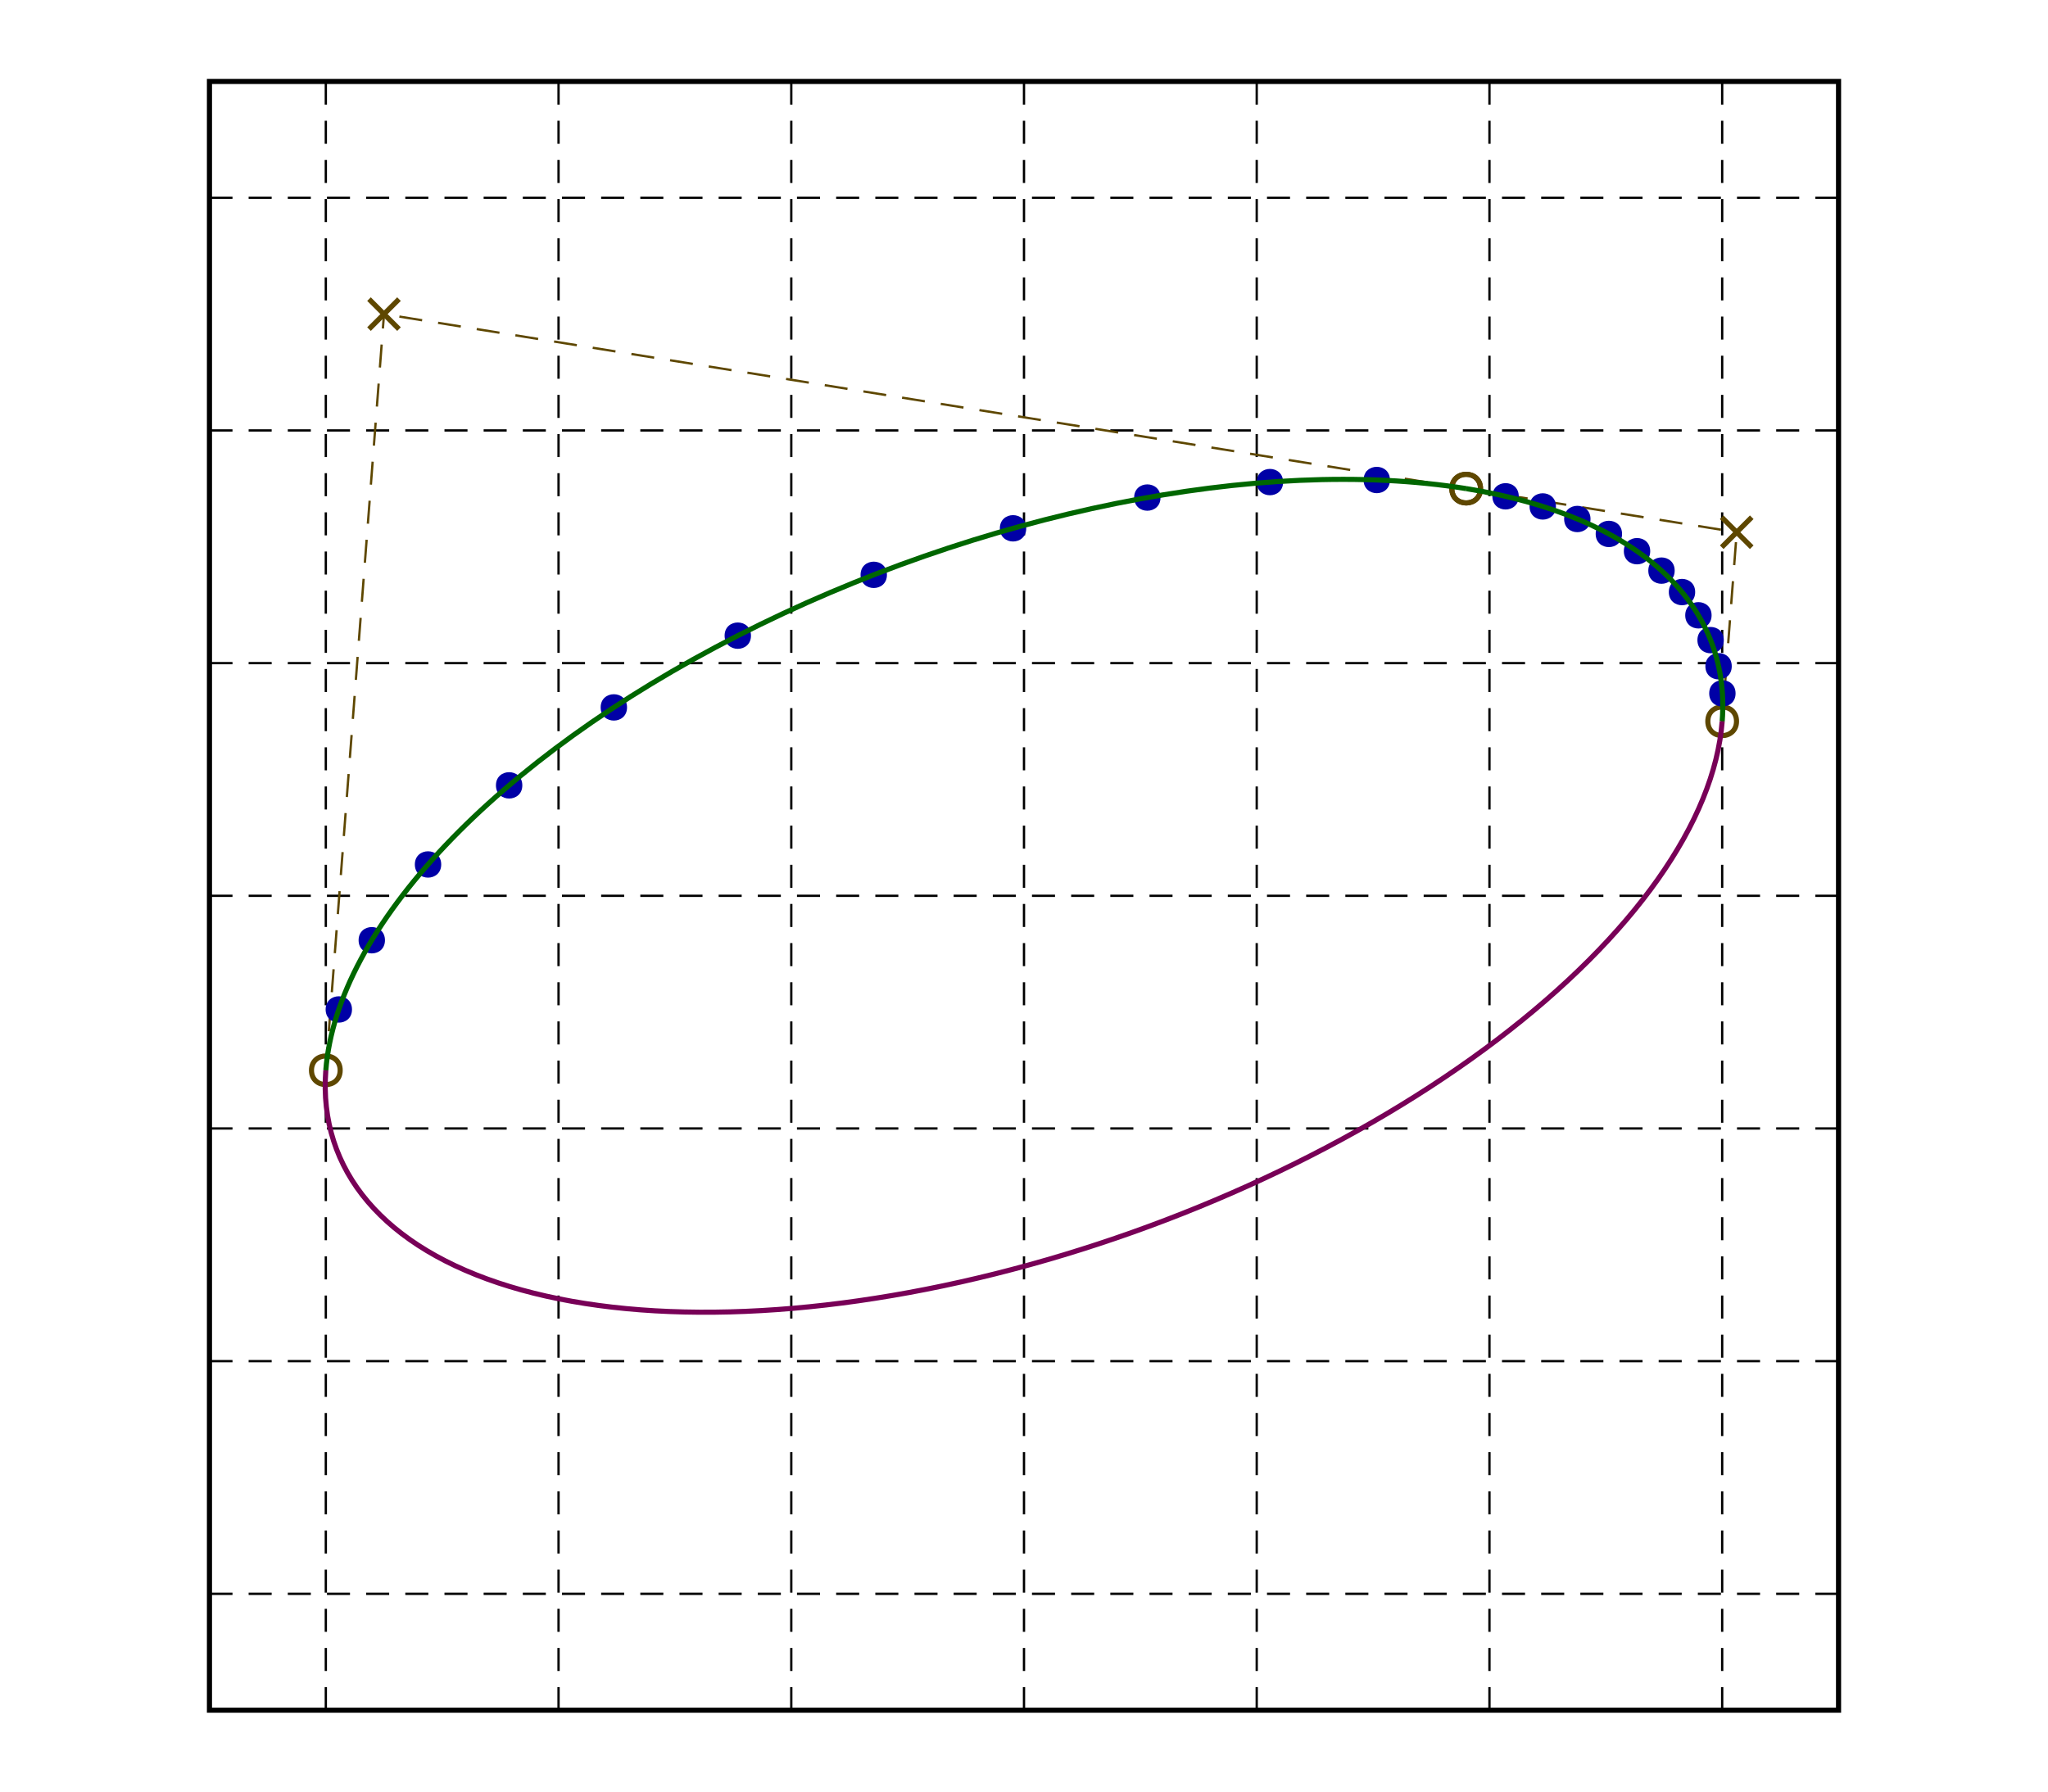
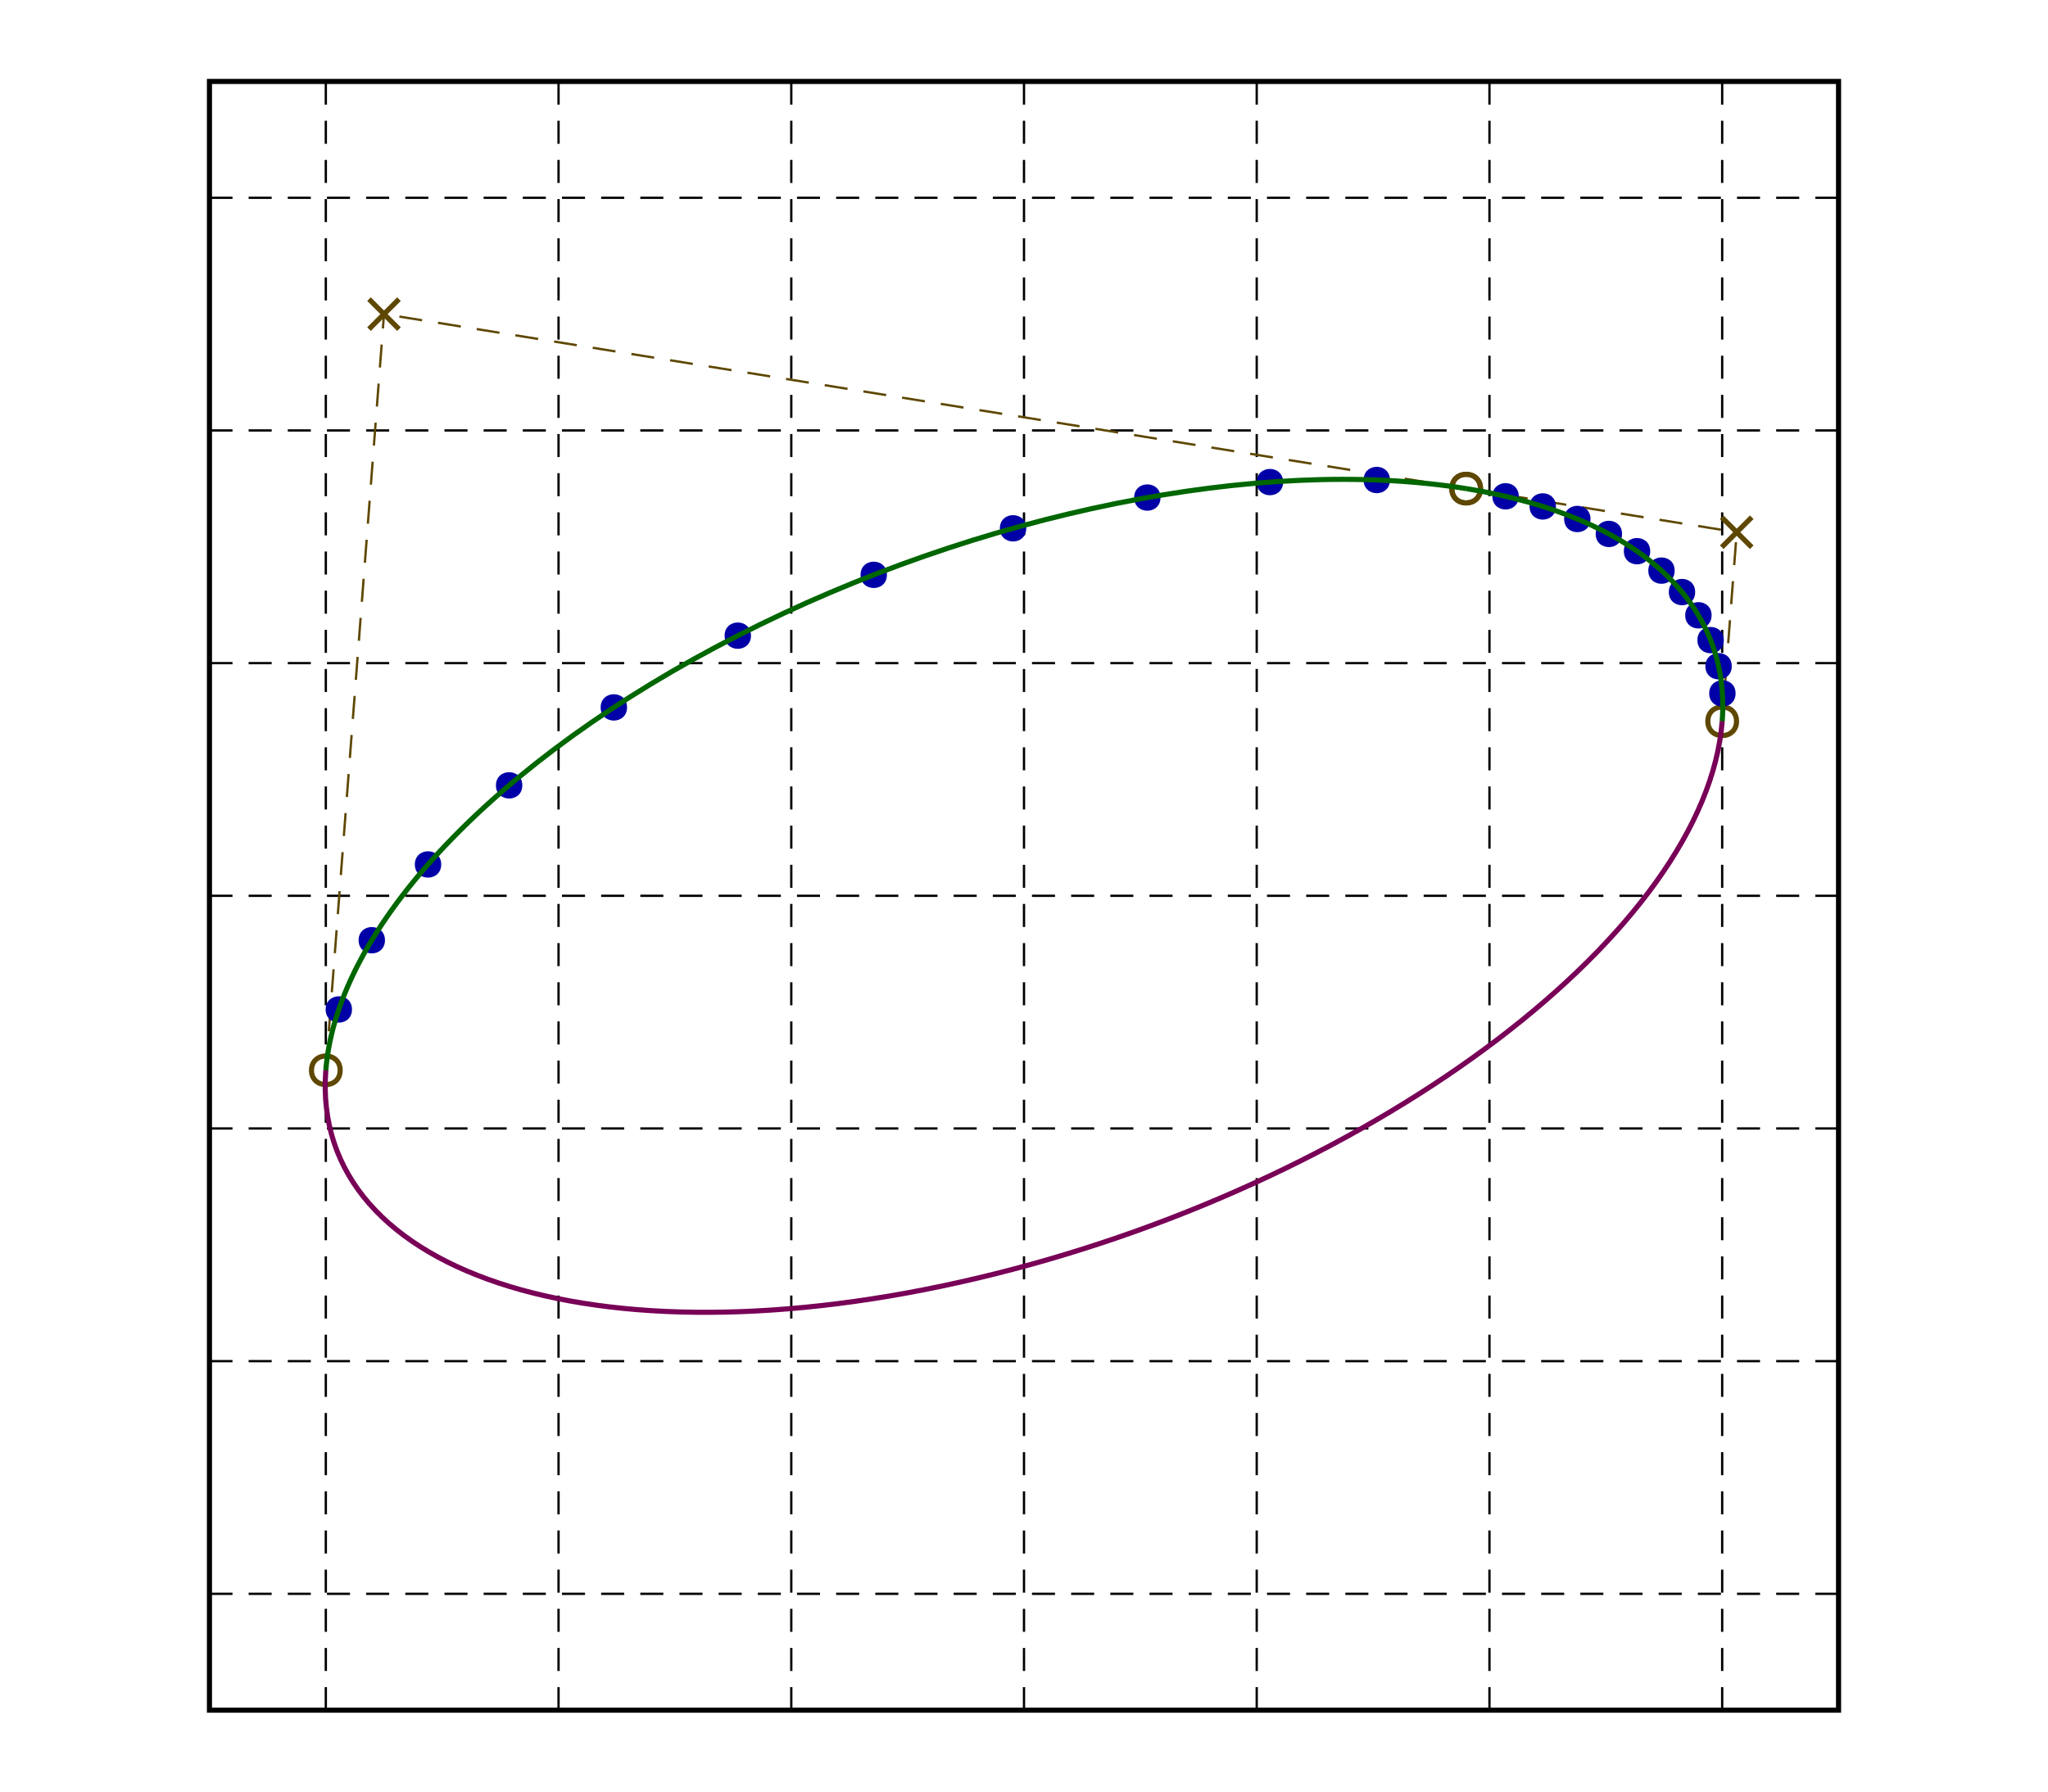
<svg xmlns="http://www.w3.org/2000/svg" width="400pt" height="350pt" viewBox="0 0 400 350">
  <path fill="none" stroke-width="1" stroke-linecap="butt" stroke-linejoin="miter" stroke="rgb(0%, 0%, 0%)" stroke-opacity="1" stroke-miterlimit="10" d="M 40.91 334.09 L 40.91 15.91 L 359.09 15.91 L 359.09 334.09 Z M 40.91 334.09 " />
  <path fill="none" stroke-width="0.45" stroke-linecap="butt" stroke-linejoin="miter" stroke="rgb(0%, 0%, 0%)" stroke-opacity="1" stroke-dasharray="4.5 3.15" stroke-miterlimit="10" d="M 40.91 175 L 359.09 175 M 40.91 220.453 L 359.09 220.453 M 40.91 265.91 L 359.09 265.91 M 40.91 311.363 L 359.09 311.363 M 40.91 129.547 L 359.09 129.547 M 40.91 84.09 L 359.09 84.09 M 40.91 38.637 L 359.09 38.637 " />
  <path fill="none" stroke-width="0.45" stroke-linecap="butt" stroke-linejoin="miter" stroke="rgb(0%, 0%, 0%)" stroke-opacity="1" stroke-dasharray="4.5 3.15" stroke-miterlimit="10" d="M 245.453 334.09 L 245.453 15.91 M 200 334.09 L 200 15.91 M 154.547 334.09 L 154.547 15.91 M 109.09 334.09 L 109.09 15.91 M 63.637 334.09 L 63.637 15.91 M 290.91 334.09 L 290.91 15.91 M 336.363 334.09 L 336.363 15.91 " />
  <path fill="none" stroke-width="1" stroke-linecap="butt" stroke-linejoin="miter" stroke="rgb(37%, 28%, 0%)" stroke-opacity="1" stroke-miterlimit="10" d="M 339.164 140.91 C 339.164 144.641 333.562 144.641 333.562 140.91 C 333.562 137.176 339.164 137.176 339.164 140.91 Z M 289.164 95.453 C 289.164 99.188 283.562 99.188 283.562 95.453 C 283.562 91.723 289.164 91.723 289.164 95.453 Z M 289.164 95.453 " />
  <path fill="none" stroke-width="1" stroke-linecap="butt" stroke-linejoin="miter" stroke="rgb(37%, 28%, 0%)" stroke-opacity="1" stroke-miterlimit="10" d="M 336.273 101.047 L 342.137 106.906 M 342.137 101.047 L 336.273 106.906 Z M 342.137 101.047 " />
  <path fill="none" stroke-width="0.45" stroke-linecap="butt" stroke-linejoin="miter" stroke="rgb(37%, 28%, 0%)" stroke-opacity="1" stroke-dasharray="4.5 3.15" stroke-miterlimit="10" d="M 336.363 140.91 L 339.203 103.977 M 286.363 95.453 L 339.203 103.977 " />
  <path fill="none" stroke-width="1" stroke-linecap="butt" stroke-linejoin="miter" stroke="rgb(37%, 28%, 0%)" stroke-opacity="1" stroke-miterlimit="10" d="M 289.164 95.453 C 289.164 99.188 283.562 99.188 283.562 95.453 C 283.562 91.723 289.164 91.723 289.164 95.453 Z M 66.438 209.09 C 66.438 212.824 60.836 212.824 60.836 209.09 C 60.836 205.359 66.438 205.359 66.438 209.09 Z M 66.438 209.09 " />
  <path fill="none" stroke-width="1" stroke-linecap="butt" stroke-linejoin="miter" stroke="rgb(37%, 28%, 0%)" stroke-opacity="1" stroke-miterlimit="10" d="M 72.07 58.434 L 77.93 64.293 M 77.93 58.434 L 72.07 64.293 Z M 77.93 58.434 " />
  <path fill="none" stroke-width="0.45" stroke-linecap="butt" stroke-linejoin="miter" stroke="rgb(37%, 28%, 0%)" stroke-opacity="1" stroke-dasharray="4.5 3.15" stroke-miterlimit="10" d="M 286.363 95.453 L 75 61.363 M 63.637 209.09 L 75 61.363 " />
  <path fill-rule="nonzero" fill="rgb(0%, 0%, 65%)" fill-opacity="1" d="M 338.98 135.457 C 338.98 138.895 333.828 138.895 333.828 135.457 C 333.828 132.023 338.98 132.023 338.98 135.457 " />
  <path fill-rule="nonzero" fill="rgb(0%, 0%, 65%)" fill-opacity="1" d="M 338.234 130.156 C 338.234 133.59 333.082 133.59 333.082 130.156 C 333.082 126.719 338.234 126.719 338.234 130.156 " />
  <path fill-rule="nonzero" fill="rgb(0%, 0%, 65%)" fill-opacity="1" d="M 336.68 125.055 C 336.68 128.488 331.527 128.488 331.527 125.055 C 331.527 121.617 336.68 121.617 336.68 125.055 " />
  <path fill-rule="nonzero" fill="rgb(0%, 0%, 65%)" fill-opacity="1" d="M 334.297 120.207 C 334.297 123.641 329.145 123.641 329.145 120.207 C 329.145 116.77 334.297 116.77 334.297 120.207 " />
  <path fill-rule="nonzero" fill="rgb(0%, 0%, 65%)" fill-opacity="1" d="M 331.09 115.664 C 331.09 119.098 325.941 119.098 325.941 115.664 C 325.941 112.23 331.09 112.23 331.09 115.664 " />
  <path fill-rule="nonzero" fill="rgb(0%, 0%, 65%)" fill-opacity="1" d="M 327.086 111.477 C 327.086 114.91 321.934 114.91 321.934 111.477 C 321.934 108.039 327.086 108.039 327.086 111.477 " />
  <path fill-rule="nonzero" fill="rgb(0%, 0%, 65%)" fill-opacity="1" d="M 322.309 107.68 C 322.309 111.113 317.156 111.113 317.156 107.68 C 317.156 104.246 322.309 104.246 322.309 107.68 " />
  <path fill-rule="nonzero" fill="rgb(0%, 0%, 65%)" fill-opacity="1" d="M 316.809 104.309 C 316.809 107.742 311.656 107.742 311.656 104.309 C 311.656 100.875 316.809 100.875 316.809 104.309 " />
  <path fill-rule="nonzero" fill="rgb(0%, 0%, 65%)" fill-opacity="1" d="M 310.648 101.391 C 310.648 104.824 305.496 104.824 305.496 101.391 C 305.496 97.953 310.648 97.953 310.648 101.391 " />
  <path fill-rule="nonzero" fill="rgb(0%, 0%, 65%)" fill-opacity="1" d="M 303.895 98.938 C 303.895 102.371 298.742 102.371 298.742 98.938 C 298.742 95.504 303.895 95.504 303.895 98.938 " />
  <path fill-rule="nonzero" fill="rgb(0%, 0%, 65%)" fill-opacity="1" d="M 296.633 96.961 C 296.633 100.395 291.48 100.395 291.48 96.961 C 291.48 93.523 296.633 93.523 296.633 96.961 " />
  <path fill-rule="nonzero" fill="rgb(0%, 0%, 65%)" fill-opacity="1" d="M 271.477 93.773 C 271.477 97.207 266.324 97.207 266.324 93.773 C 266.324 90.336 271.477 90.336 271.477 93.773 " />
  <path fill-rule="nonzero" fill="rgb(0%, 0%, 65%)" fill-opacity="1" d="M 250.609 94.18 C 250.609 97.613 245.457 97.613 245.457 94.18 C 245.457 90.746 250.609 90.746 250.609 94.18 " />
  <path fill-rule="nonzero" fill="rgb(0%, 0%, 65%)" fill-opacity="1" d="M 226.664 97.203 C 226.664 100.637 221.512 100.637 221.512 97.203 C 221.512 93.766 226.664 93.766 226.664 97.203 " />
  <path fill-rule="nonzero" fill="rgb(0%, 0%, 65%)" fill-opacity="1" d="M 200.438 103.211 C 200.438 106.645 195.285 106.645 195.285 103.211 C 195.285 99.777 200.438 99.777 200.438 103.211 " />
  <path fill-rule="nonzero" fill="rgb(0%, 0%, 65%)" fill-opacity="1" d="M 173.23 112.297 C 173.23 115.734 168.078 115.734 168.078 112.297 C 168.078 108.863 173.23 108.863 173.23 112.297 " />
  <path fill-rule="nonzero" fill="rgb(0%, 0%, 65%)" fill-opacity="1" d="M 146.676 124.18 C 146.676 127.613 141.523 127.613 141.523 124.18 C 141.523 120.746 146.676 120.746 146.676 124.18 " />
  <path fill-rule="nonzero" fill="rgb(0%, 0%, 65%)" fill-opacity="1" d="M 122.469 138.195 C 122.469 141.633 117.316 141.633 117.316 138.195 C 117.316 134.762 122.469 134.762 122.469 138.195 " />
  <path fill-rule="nonzero" fill="rgb(0%, 0%, 65%)" fill-opacity="1" d="M 102.016 153.426 C 102.016 156.859 96.863 156.859 96.863 153.426 C 96.863 149.992 102.016 149.992 102.016 153.426 " />
  <path fill-rule="nonzero" fill="rgb(0%, 0%, 65%)" fill-opacity="1" d="M 86.176 168.879 C 86.176 172.312 81.023 172.312 81.023 168.879 C 81.023 165.445 86.176 165.445 86.176 168.879 " />
  <path fill-rule="nonzero" fill="rgb(0%, 0%, 65%)" fill-opacity="1" d="M 75.188 183.68 C 75.188 187.117 70.039 187.117 70.039 183.68 C 70.039 180.246 75.188 180.246 75.188 183.68 " />
  <path fill-rule="nonzero" fill="rgb(0%, 0%, 65%)" fill-opacity="1" d="M 68.75 197.203 C 68.75 200.641 63.598 200.641 63.598 197.203 C 63.598 193.77 68.75 193.77 68.75 197.203 " />
  <path fill="none" stroke-width="1" stroke-linecap="butt" stroke-linejoin="miter" stroke="rgb(0%, 40%, 0%)" stroke-opacity="1" stroke-miterlimit="10" d="M 336.363 140.91 C 338.152 117.66 319.629 100.82 286.363 95.453 " />
  <path fill="none" stroke-width="1" stroke-linecap="butt" stroke-linejoin="miter" stroke="rgb(0%, 40%, 0%)" stroke-opacity="1" stroke-miterlimit="10" d="M 286.363 95.453 C 246.336 89 191.258 100.117 144.098 124.18 C 96.938 148.242 65.789 181.113 63.637 209.09 " />
-   <path fill="none" stroke-width="1" stroke-linecap="butt" stroke-linejoin="miter" stroke="rgb(47%, 0%, 34%)" stroke-opacity="1" stroke-miterlimit="10" d="M 336.363 140.91 C 334.855 160.5 319.043 182.879 292.406 203.125 C 265.766 223.367 230.484 239.82 194.316 248.863 C 158.152 257.906 124.066 258.793 99.559 251.336 C 75.051 243.875 62.129 228.68 63.637 209.09 " />
+   <path fill="none" stroke-width="1" stroke-linecap="butt" stroke-linejoin="miter" stroke="rgb(47%, 0%, 34%)" stroke-opacity="1" stroke-miterlimit="10" d="M 336.363 140.91 C 333.227 181.703 269.629 230.035 194.316 248.863 C 119.008 267.691 60.5 249.883 63.637 209.09 " />
</svg>
